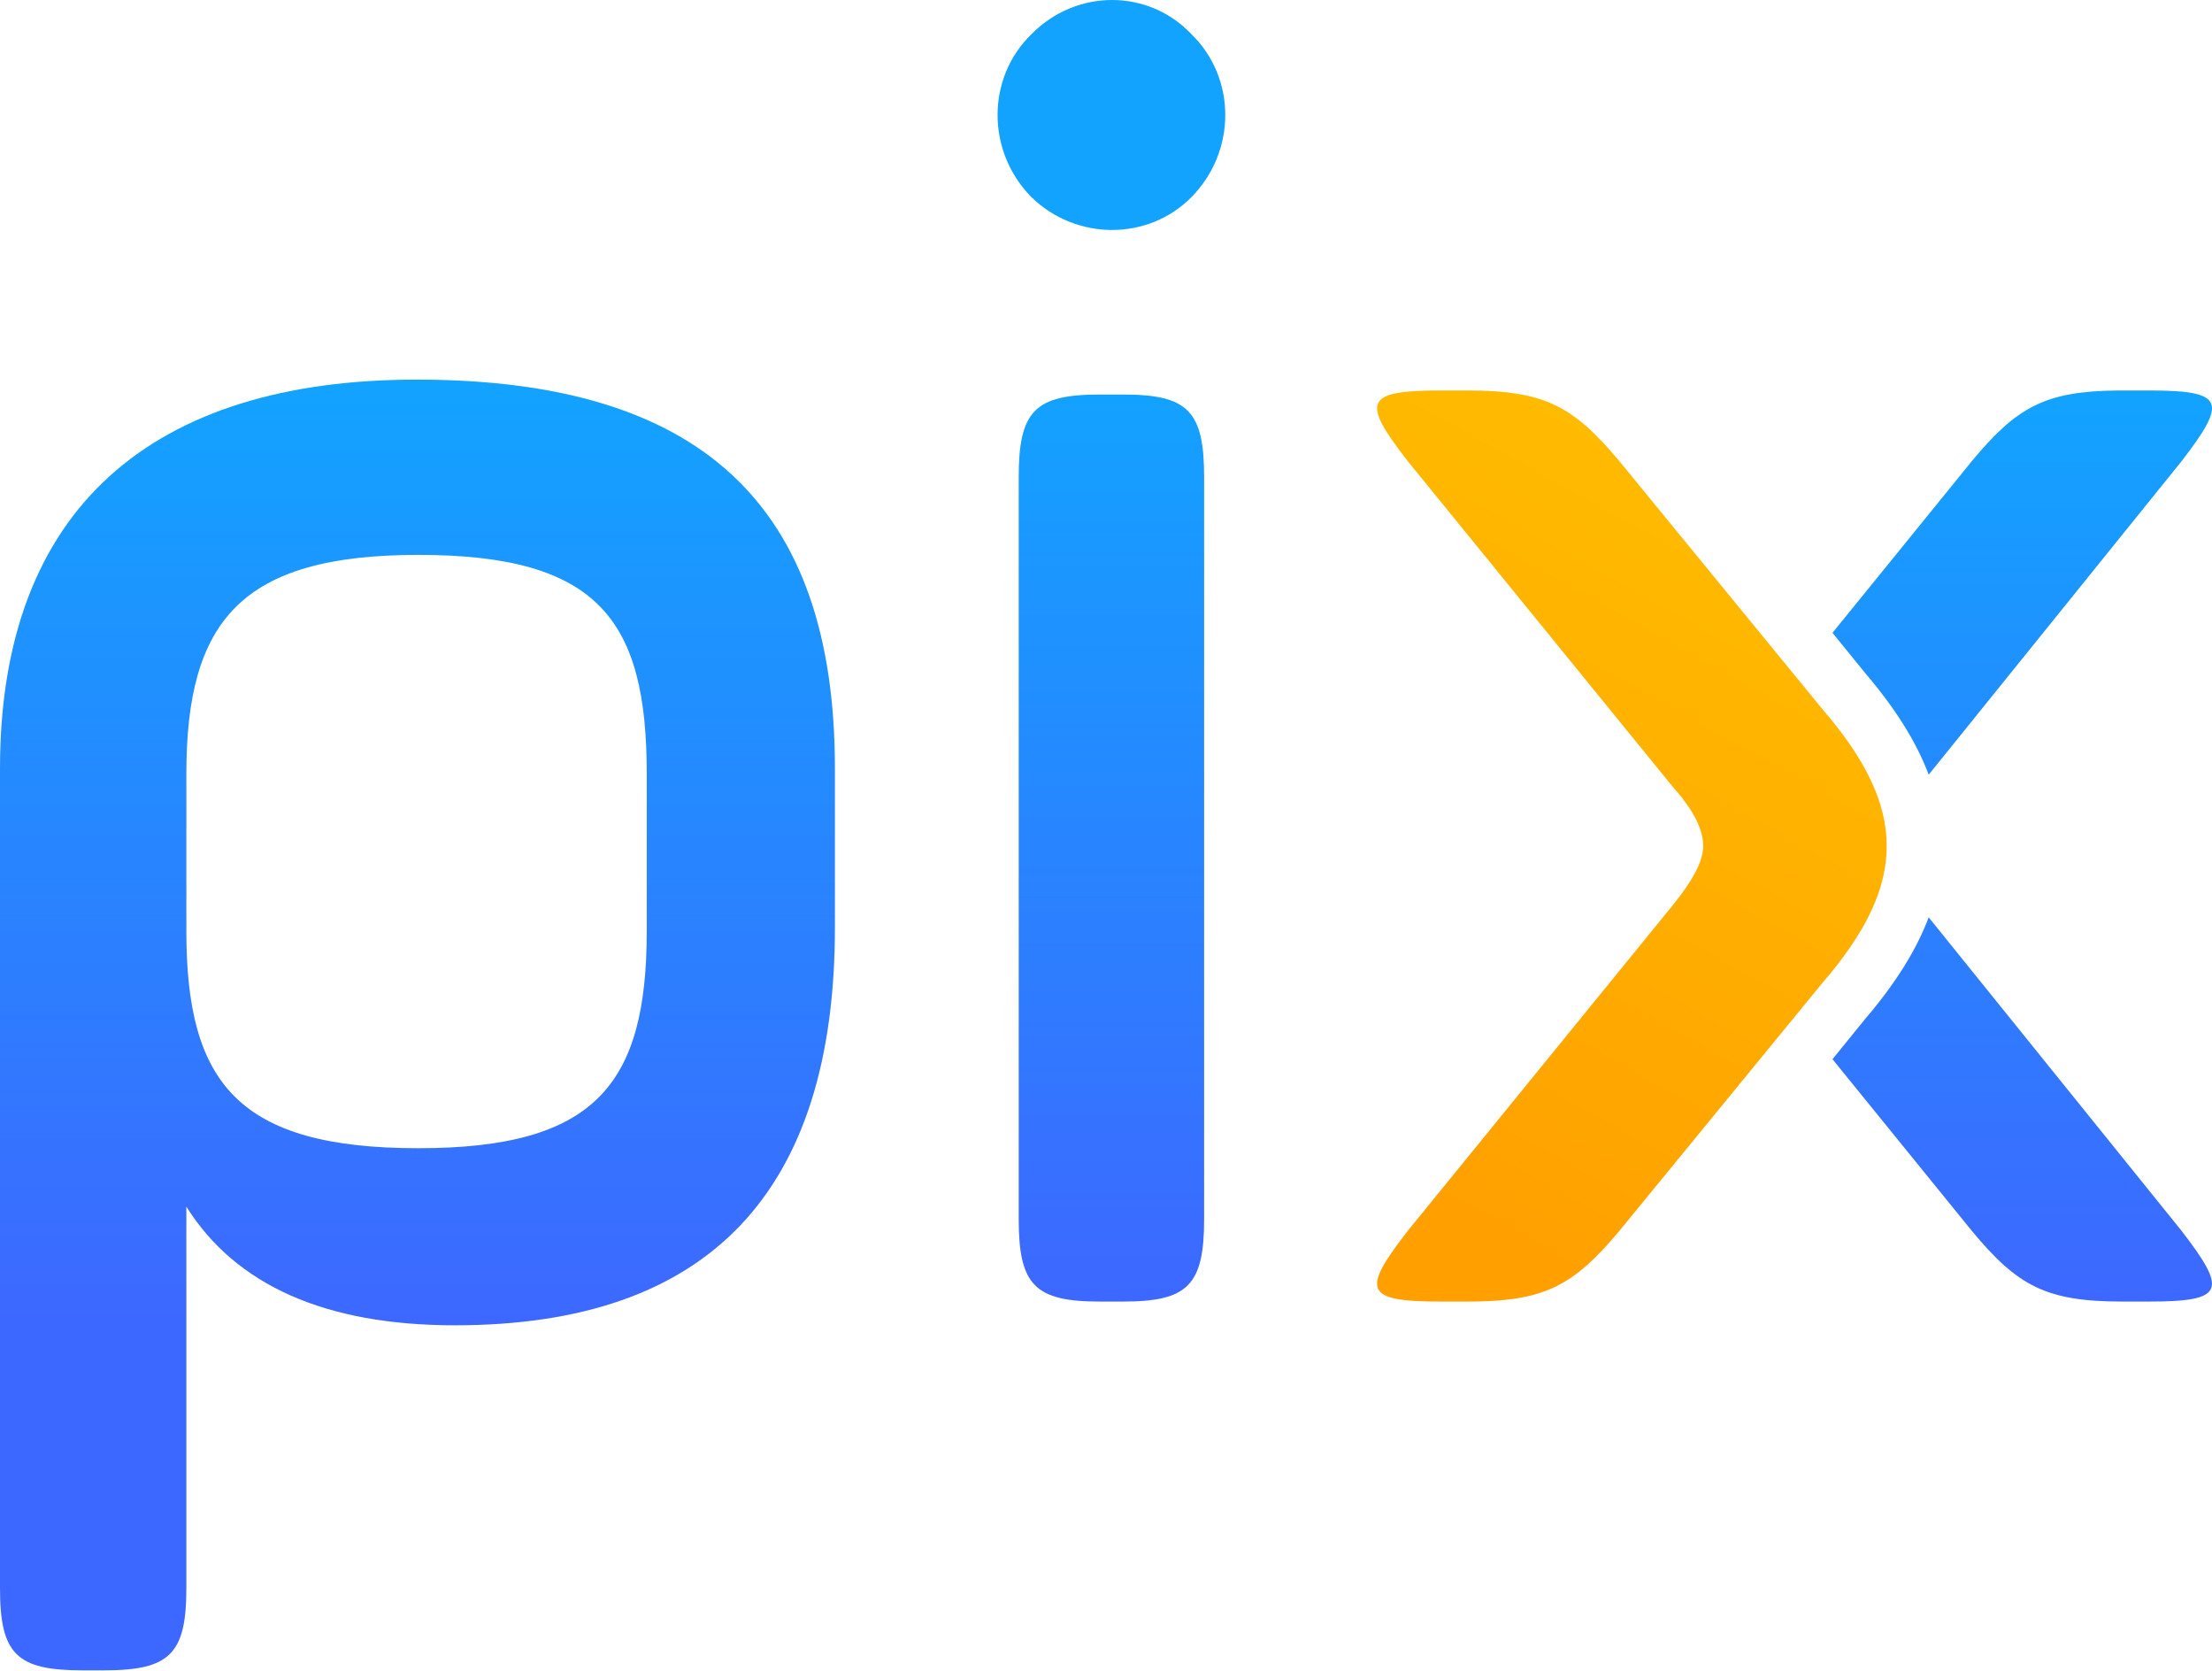
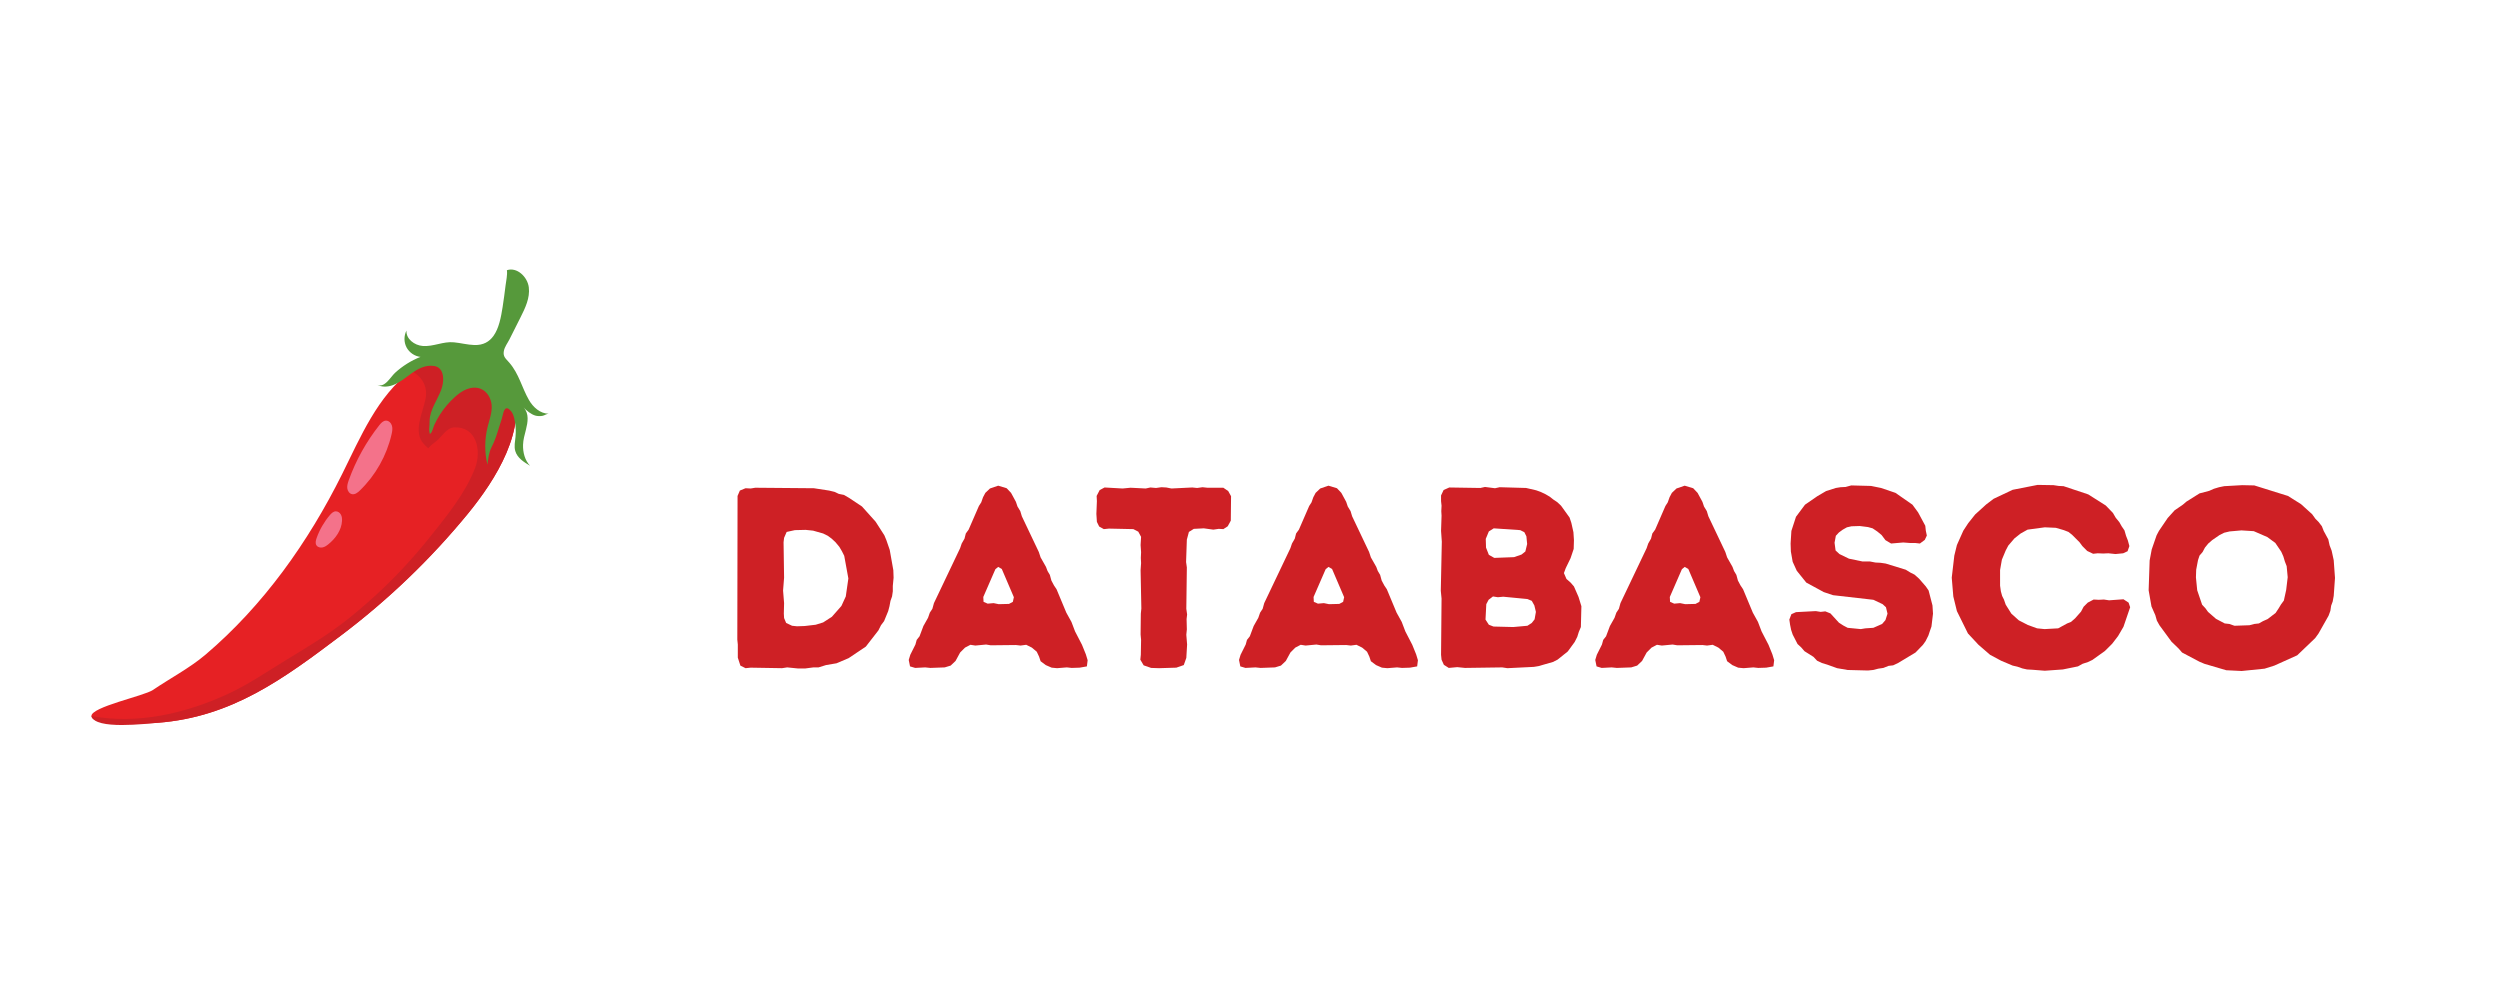
- <svg xmlns="http://www.w3.org/2000/svg" width="204" height="154" viewBox="0 0 204 154">
+ <svg xmlns="http://www.w3.org/2000/svg" xmlns:xlink="http://www.w3.org/1999/xlink" width="375pt" height="150pt" viewBox="0 0 375 150" version="1.2">
  <defs>
-     <linearGradient x1="50%" y1="0%" x2="50%" y2="100%" id="a">
-       <stop stop-color="#12A3FF" offset="0%" />
-       <stop stop-color="#3D68FF" offset="100%" />
-     </linearGradient>
-     <linearGradient x1="34.347%" y1="0%" x2="65.653%" y2="100%" id="b">
-       <stop stop-color="#FFBE00" offset="0%" />
-       <stop stop-color="#FF9F00" offset="100%" />
-     </linearGradient>
-     <linearGradient x1="50%" y1="0%" x2="50%" y2="73.049%" id="c">
-       <stop stop-color="#12A3FF" offset="0%" />
-       <stop stop-color="#3D68FF" offset="100%" />
-     </linearGradient>
-     <linearGradient x1="50%" y1="28.362%" x2="50%" y2="100%" id="d">
-       <stop stop-color="#12A3FF" offset="0%" />
-       <stop stop-color="#3D68FF" offset="100%" />
-     </linearGradient>
+     <g>
+       <symbol overflow="visible" id="glyph0-0">
+         <path style="stroke:none;" d="M 11.875 0.117 L 13.031 0.117 L 14.227 -0.039 L 15 -0.039 L 16.117 -0.387 L 17.699 -0.656 L 19.512 -1.426 L 22.094 -3.16 L 23.98 -5.59 L 24.367 -6.363 L 24.832 -6.98 L 25.449 -8.484 L 25.641 -9.215 L 25.793 -10.023 L 26.027 -10.68 L 26.141 -11.453 L 26.141 -12.262 L 26.258 -13.496 L 26.219 -14.613 L 25.68 -17.66 L 25.176 -19.125 L 24.871 -19.855 L 23.559 -21.898 L 21.516 -24.176 L 19.547 -25.484 L 18.816 -25.91 L 18.043 -26.066 L 17.391 -26.371 L 16.578 -26.566 L 14.305 -26.914 L 5.512 -26.988 L 4.82 -26.875 L 4.047 -26.914 L 3.199 -26.566 L 2.852 -25.758 L 2.816 -4.203 L 2.891 -3.469 L 2.891 -1.504 L 3.277 -0.309 L 4.047 0.078 L 4.82 0 L 9.523 0.078 L 10.293 -0.039 Z M 11.762 -6.207 L 11.027 -6.285 L 10.141 -6.707 L 9.832 -7.441 L 9.793 -8.098 L 9.832 -9.68 L 9.68 -11.566 L 9.832 -13.496 L 9.754 -18.816 L 9.832 -19.473 L 10.219 -20.359 L 11.453 -20.629 L 13.07 -20.668 L 14.188 -20.551 L 15.691 -20.125 L 16.387 -19.781 L 16.965 -19.355 L 17.543 -18.816 L 18.121 -18.121 L 18.508 -17.465 L 18.855 -16.773 L 19.473 -13.379 L 19.086 -10.68 L 18.43 -9.254 L 17.004 -7.633 L 15.691 -6.785 L 14.574 -6.438 L 12.918 -6.246 Z M 11.762 -6.207 " />
+       </symbol>
+       <symbol overflow="visible" id="glyph0-1">
+         <path style="stroke:none;" d="M 22.75 0.078 L 24.215 -0.039 L 24.945 0.039 L 26.141 0 L 27.223 -0.191 L 27.336 -1.117 L 27.066 -2.004 L 26.488 -3.43 L 25.449 -5.438 L 24.906 -6.863 L 24.137 -8.25 L 22.672 -11.762 L 22.285 -12.34 L 21.898 -13.07 L 21.668 -13.918 L 21.32 -14.496 L 21.09 -15.113 L 20.281 -16.539 L 20.012 -17.352 L 17.465 -22.711 L 17.234 -23.48 L 16.812 -24.176 L 16.578 -24.871 L 15.848 -26.219 L 15.191 -26.914 L 13.918 -27.297 L 12.684 -26.875 L 11.992 -26.219 L 11.645 -25.562 L 11.375 -24.793 L 11.027 -24.254 L 9.484 -20.703 L 9.062 -20.125 L 8.867 -19.355 L 8.445 -18.621 L 8.211 -17.93 L 4.281 -9.68 L 4.047 -8.828 L 3.664 -8.25 L 3.395 -7.48 L 2.699 -6.246 L 2.121 -4.703 L 1.695 -4.164 L 1.504 -3.469 L 0.734 -1.93 L 0.5 -1.156 L 0.695 -0.191 L 1.465 0.039 L 2.969 -0.039 L 3.738 0.039 L 5.898 -0.039 L 6.785 -0.309 L 7.52 -1.004 L 8.211 -2.273 L 8.945 -3.008 L 9.754 -3.43 L 10.488 -3.316 L 12.105 -3.469 L 12.801 -3.355 L 16.578 -3.395 L 17.273 -3.316 L 18.121 -3.43 L 18.969 -3.008 L 19.703 -2.391 L 20.051 -1.656 L 20.281 -0.965 L 21.051 -0.387 L 21.938 0 Z M 13.996 -9.523 L 13.227 -9.68 L 12.34 -9.602 L 11.723 -9.871 L 11.684 -10.602 L 13.496 -14.766 L 13.918 -15.113 L 14.457 -14.805 L 16.27 -10.566 L 16.117 -9.871 L 15.539 -9.562 Z M 13.996 -9.523 " />
+       </symbol>
+       <symbol overflow="visible" id="glyph0-2">
+         <path style="stroke:none;" d="M 10.062 0.078 L 12.648 0 L 13.766 -0.387 L 14.148 -1.465 L 14.266 -3.469 L 14.148 -4.934 L 14.227 -5.746 L 14.188 -7.289 L 14.266 -7.98 L 14.148 -8.828 L 14.227 -15.039 L 14.113 -15.848 L 14.227 -19.203 L 14.535 -20.359 L 15.27 -20.82 L 16.773 -20.898 L 18.199 -20.703 L 19.008 -20.82 L 19.703 -20.781 L 20.359 -21.207 L 20.82 -22.055 L 20.859 -25.719 L 20.434 -26.488 L 19.703 -26.988 L 17.312 -26.988 L 16.578 -27.066 L 15.77 -26.953 L 15.039 -27.027 L 11.914 -26.875 L 11.145 -27.027 L 10.41 -27.066 L 9.602 -26.953 L 8.754 -27.027 L 8.059 -26.875 L 5.785 -26.988 L 4.59 -26.875 L 1.891 -27.027 L 1.156 -26.645 L 0.695 -25.758 L 0.734 -24.984 L 0.656 -23.059 L 0.734 -21.863 L 1.078 -21.168 L 1.773 -20.781 L 2.543 -20.859 L 6.207 -20.781 L 6.941 -20.398 L 7.363 -19.625 L 7.289 -18.391 L 7.363 -17.312 L 7.324 -16.465 L 7.363 -15.691 L 7.289 -14.613 L 7.402 -8.867 L 7.324 -8.098 L 7.289 -4.973 L 7.363 -4.164 L 7.324 -1.93 L 7.25 -1.195 L 7.75 -0.348 L 8.867 0.039 Z M 10.062 0.078 " />
+       </symbol>
+       <symbol overflow="visible" id="glyph0-3">
+         <path style="stroke:none;" d="M 2.891 -1.195 L 3.238 -0.426 L 3.973 0.039 L 5.242 -0.078 L 6.402 0.039 L 11.992 -0.039 L 12.762 0.078 L 16.734 -0.117 L 17.426 -0.23 L 19.586 -0.848 L 20.281 -1.195 L 21.824 -2.43 L 22.863 -3.855 L 23.25 -4.625 L 23.48 -5.359 L 23.789 -6.094 L 23.867 -9.215 L 23.441 -10.602 L 22.75 -12.184 L 22.246 -12.762 L 21.629 -13.301 L 21.246 -14.188 L 21.516 -14.922 L 22.246 -16.426 L 22.711 -17.812 L 22.75 -19.125 L 22.672 -20.32 L 22.363 -21.707 L 22.094 -22.516 L 20.82 -24.289 L 20.242 -24.832 L 19.664 -25.215 L 19.125 -25.641 L 18.469 -26.027 L 17.734 -26.371 L 17.082 -26.605 L 15.578 -26.953 L 11.605 -27.066 L 10.91 -26.914 L 9.406 -27.105 L 8.715 -26.953 L 4.047 -27.027 L 3.199 -26.645 L 2.816 -25.832 L 2.816 -24.984 L 2.891 -24.289 L 2.852 -23.48 L 2.891 -22.789 L 2.816 -20.512 L 2.93 -18.895 L 2.777 -11.527 L 2.891 -10.371 L 2.816 -1.93 Z M 10.797 -16.465 L 9.984 -16.926 L 9.562 -18.008 L 9.523 -19.316 L 9.984 -20.434 L 10.719 -20.898 L 14.691 -20.629 L 15.309 -20.32 L 15.617 -19.703 L 15.73 -18.547 L 15.461 -17.426 L 14.883 -16.965 L 13.766 -16.578 Z M 10.68 -6.168 L 9.984 -6.438 L 9.484 -7.211 L 9.602 -9.523 L 9.949 -10.18 L 10.602 -10.68 L 11.336 -10.566 L 12.145 -10.641 L 15.77 -10.293 L 16.426 -10.023 L 16.812 -9.332 L 17.043 -8.367 L 16.848 -7.25 L 16.426 -6.707 L 15.77 -6.285 L 13.648 -6.094 Z M 10.68 -6.168 " />
+       </symbol>
+       <symbol overflow="visible" id="glyph0-4">
+         <path style="stroke:none;" d="M 10.371 0.348 L 13.418 0.426 L 14.188 0.348 L 14.961 0.152 L 15.73 0.039 L 16.504 -0.27 L 17.195 -0.348 L 17.93 -0.695 L 20.551 -2.273 L 21.668 -3.43 L 22.055 -3.973 L 22.48 -4.82 L 22.711 -5.512 L 22.941 -6.168 L 23.172 -8.098 L 23.094 -9.332 L 22.516 -11.566 L 22.094 -12.184 L 21.09 -13.34 L 20.398 -13.957 L 19.781 -14.266 L 19.086 -14.691 L 16.078 -15.617 L 15.309 -15.73 L 14.535 -15.77 L 13.727 -15.926 L 12.609 -15.926 L 10.566 -16.348 L 9.137 -17.043 L 8.559 -17.582 L 8.406 -18.738 L 8.598 -19.781 L 9.062 -20.281 L 9.641 -20.703 L 10.258 -21.051 L 10.949 -21.207 L 12.184 -21.246 L 13.418 -21.09 L 14.113 -20.898 L 14.805 -20.434 L 15.461 -19.895 L 16.039 -19.125 L 16.887 -18.621 L 18.699 -18.777 L 19.742 -18.699 L 20.512 -18.699 L 21.207 -18.621 L 21.938 -19.164 L 22.246 -19.816 L 22.094 -20.551 L 22.016 -21.285 L 20.938 -23.289 L 20.09 -24.445 L 17.543 -26.219 L 15.383 -26.953 L 13.879 -27.258 L 10.91 -27.336 L 10.062 -27.105 L 9.293 -27.066 L 8.598 -26.953 L 7.133 -26.488 L 5.82 -25.719 L 3.973 -24.445 L 2.621 -22.633 L 1.93 -20.512 L 1.812 -18.621 L 1.852 -17.426 L 2.121 -15.887 L 2.738 -14.535 L 4.164 -12.762 L 6.785 -11.336 L 8.176 -10.871 L 14.227 -10.18 L 15.617 -9.523 L 16.117 -9.062 L 16.348 -8.098 L 16.039 -7.133 L 15.539 -6.555 L 14.227 -5.977 L 13.031 -5.898 L 12.34 -5.785 L 10.371 -5.977 L 9.715 -6.324 L 9.062 -6.746 L 7.789 -8.137 L 7.016 -8.445 L 6.324 -8.367 L 5.59 -8.484 L 2.621 -8.328 L 1.93 -8.02 L 1.621 -7.211 L 1.734 -6.438 L 1.891 -5.668 L 2.121 -4.973 L 2.852 -3.547 L 3.395 -3.047 L 3.895 -2.469 L 5.242 -1.621 L 5.785 -1.043 L 6.516 -0.695 L 7.289 -0.461 L 8.789 0.078 Z M 10.371 0.348 " />
+       </symbol>
+       <symbol overflow="visible" id="glyph0-5">
+         <path style="stroke:none;" d="M 13.418 0.309 L 15.344 0.461 L 18.043 0.27 L 20.32 -0.191 L 21.012 -0.578 L 21.824 -0.848 L 22.48 -1.156 L 24.367 -2.508 L 25.449 -3.586 L 26.336 -4.742 L 27.145 -6.129 L 28.148 -9.062 L 27.914 -9.754 L 27.145 -10.258 L 24.984 -10.102 L 24.215 -10.219 L 23.441 -10.18 L 22.672 -10.219 L 21.785 -9.754 L 21.168 -9.137 L 20.781 -8.406 L 19.895 -7.402 L 19.277 -6.863 L 18.699 -6.633 L 17.352 -5.898 L 15.309 -5.785 L 14.188 -5.898 L 12.801 -6.402 L 11.453 -7.094 L 10.332 -8.098 L 9.484 -9.445 L 9.215 -10.219 L 8.945 -10.758 L 8.754 -11.453 L 8.637 -12.301 L 8.637 -14.652 L 8.906 -16.195 L 9.484 -17.582 L 9.871 -18.316 L 10.797 -19.395 L 11.723 -20.125 L 12.762 -20.703 L 15.344 -21.051 L 17.004 -20.977 L 18.199 -20.629 L 18.895 -20.359 L 19.434 -19.934 L 20.551 -18.816 L 20.977 -18.238 L 21.707 -17.504 L 22.594 -17.082 L 23.289 -17.156 L 24.098 -17.121 L 24.871 -17.156 L 25.949 -17.043 L 27.105 -17.156 L 27.762 -17.465 L 28.031 -18.238 L 27.801 -19.086 L 27.531 -19.781 L 27.297 -20.59 L 26.875 -21.207 L 26.527 -21.824 L 25.988 -22.48 L 25.562 -23.211 L 24.484 -24.328 L 21.863 -25.988 L 18.16 -27.223 L 17.426 -27.258 L 16.656 -27.375 L 14.266 -27.414 L 10.527 -26.68 L 7.672 -25.332 L 6.555 -24.484 L 4.898 -22.98 L 3.855 -21.668 L 3.125 -20.551 L 2.16 -18.391 L 1.773 -16.812 L 1.387 -13.496 L 1.621 -10.68 L 2.16 -8.484 L 3.816 -5.129 L 5.398 -3.43 L 7.133 -1.93 L 8.789 -1.043 L 10.527 -0.309 L 11.219 -0.152 L 11.992 0.117 L 12.684 0.27 Z M 13.418 0.309 " />
+       </symbol>
+       <symbol overflow="visible" id="glyph0-6">
+         <path style="stroke:none;" d="M 15.461 0.5 L 18.895 0.152 L 20.359 -0.309 L 23.789 -1.852 L 26.488 -4.434 L 26.988 -5.129 L 28.492 -7.789 L 28.762 -8.52 L 28.879 -9.293 L 29.109 -9.91 L 29.266 -10.758 L 29.457 -13.457 L 29.266 -16.117 L 28.957 -17.543 L 28.648 -18.352 L 28.453 -19.238 L 27.762 -20.512 L 27.492 -21.207 L 26.988 -21.863 L 26.527 -22.324 L 26.027 -23.02 L 24.367 -24.523 L 22.402 -25.758 L 17.352 -27.336 L 15.539 -27.375 L 12.84 -27.223 L 12.066 -27.066 L 11.297 -26.836 L 10.602 -26.527 L 9.137 -26.141 L 7.172 -24.906 L 6.633 -24.445 L 5.398 -23.598 L 4.355 -22.441 L 3.047 -20.512 L 2.699 -19.855 L 1.965 -17.734 L 1.656 -16.078 L 1.504 -11.605 L 1.93 -9.176 L 2.508 -7.867 L 2.738 -7.055 L 3.125 -6.363 L 4.934 -3.895 L 6.016 -2.852 L 6.516 -2.273 L 9.137 -0.887 L 9.871 -0.578 L 13.148 0.387 Z M 14.383 -6.285 L 13.609 -6.555 L 12.918 -6.633 L 11.605 -7.324 L 10.41 -8.367 L 10.023 -8.906 L 9.523 -9.445 L 8.789 -11.605 L 8.598 -13.535 L 8.637 -14.691 L 8.906 -16.117 L 9.137 -16.812 L 9.602 -17.352 L 9.949 -18.008 L 10.449 -18.621 L 11.027 -19.125 L 12.145 -19.895 L 12.84 -20.242 L 13.648 -20.434 L 15.422 -20.59 L 17.273 -20.473 L 19.316 -19.586 L 20.512 -18.699 L 21.398 -17.391 L 21.707 -16.695 L 21.938 -15.926 L 22.207 -15.23 L 22.363 -13.57 L 22.133 -11.645 L 21.785 -10.062 L 21.359 -9.484 L 21.012 -8.906 L 20.551 -8.211 L 19.355 -7.289 L 18.66 -6.98 L 18.043 -6.633 L 17.352 -6.555 L 16.617 -6.363 Z M 14.383 -6.285 " />
+       </symbol>
+     </g>
+     <clipPath id="clip1">
+       <path d="M 13.605 52 L 78 52 L 78 109 L 13.605 109 Z M 13.605 52 " />
+     </clipPath>
+     <clipPath id="clip2">
+       <path d="M 56 40.008 L 82.324 40.008 L 82.324 70 L 56 70 Z M 56 40.008 " />
+     </clipPath>
  </defs>
-   <g fill="none" fill-rule="evenodd">
-     <path d="M177.874 84.577l23.318 28.899c4.232 5.504 4.03 6.524-3.023 6.524h-2.418c-7.054 0-9.674-1.427-13.906-6.524L169 97.655l3.063-3.772c2.726-3.19 4.663-6.271 5.811-9.306zm20.566-48.576c6.787.026 6.93 1.09 2.752 6.523l-23.318 28.899c-1.148-3.035-3.085-6.116-5.81-9.306L169 58.344l12.845-15.82c4.152-5 6.753-6.469 13.511-6.522l.395-.002z" fill="url(#a)" />
-     <path d="M168.118 120c7.115 0 7.319-1.02 3.05-6.524L146.77 83.505c-1.83-2.243-2.846-4.078-2.846-5.505 0-1.631 1.017-3.466 2.846-5.505l24.396-29.97c4.27-5.505 4.066-6.525-3.05-6.525h-2.439c-7.115 0-9.758 1.427-14.028 6.524L132.947 65.36c-7.93 9.175-7.93 16.107 0 25.282l18.703 22.835c4.27 5.097 6.913 6.524 14.028 6.524h2.44z" fill="url(#b)" transform="matrix(-1 0 0 1 301 0)" />
-     <path d="M0 146.426C0 152.486 1.516 154 7.582 154h2.022c6.066 0 7.582-1.515 7.582-7.574v-35.178c4.55 7.237 12.805 10.94 24.768 10.94 23.42 0 35.046-12.287 35.046-36.693V70.851C77 46.445 64.532 35 38.416 35 14.153 35 0 46.782 0 70.851v75.575zm59.646-60.594c0 14.138-4.718 20.03-21.062 20.03-16.68 0-21.398-6.06-21.398-20.03V71.356c0-14.138 5.055-20.198 21.398-20.198 16.68 0 21.062 6.06 21.062 20.198v14.476z" fill="url(#c)" />
-     <path d="M93.95 112.413c0 6.07 1.495 7.587 7.471 7.587h2.158c5.976 0 7.47-1.517 7.47-7.587V43.962c0-6.07-1.494-7.587-7.47-7.587h-2.158c-5.976 0-7.47 1.517-7.47 7.587v68.451zm1.163-94.246c4.15 4.046 10.79 4.046 14.774 0 4.15-4.216 4.15-10.96 0-15.006-3.984-4.215-10.624-4.215-14.774 0-4.15 4.047-4.15 10.79 0 15.006z" fill="url(#d)" />
+   <g id="surface1">
+     <g clip-path="url(#clip1)" clip-rule="nonzero">
+       <path style=" stroke:none;fill-rule:nonzero;fill:rgb(90.199%,12.939%,14.119%);fill-opacity:1;" d="M 76.801 57.629 C 76.359 56.453 75.652 55.391 74.613 54.496 C 71.301 51.648 64.836 53.227 61.594 55.68 C 56.617 59.441 54.094 65.523 51.316 71.117 C 46.254 81.301 39.504 90.832 30.801 98.219 C 28.441 100.215 25.496 101.758 22.938 103.496 C 21.605 104.402 13.625 106.043 13.711 107.426 C 13.809 109.031 22.316 108.52 23.66 108.418 C 34.793 107.566 42.57 101.789 51.125 95.34 C 58.191 90.016 64.625 83.852 70.227 77 C 74.246 72.082 79.285 64.277 76.801 57.629 " />
+       <path style=" stroke:none;fill-rule:nonzero;fill:rgb(80.779%,12.549%,14.51%);fill-opacity:1;" d="M 76.801 57.629 C 76.359 56.453 75.652 55.391 74.613 54.496 C 71.332 51.676 64.953 53.199 61.684 55.613 C 63.309 56.496 64.215 57.961 63.82 59.902 C 63.422 61.871 61.891 64.828 63.582 66.602 C 63.789 66.828 64.012 67.043 64.238 67.25 C 64.621 66.754 65.066 66.48 65.547 66.086 C 66.293 65.465 67.008 64.168 68.102 64.109 C 71.508 63.934 72.25 67.629 71.266 70.195 C 69.828 73.953 67.047 77.355 64.555 80.477 C 62.098 83.555 59.418 86.469 56.52 89.137 C 55.617 89.969 54.695 90.785 53.754 91.574 C 53.32 91.941 52.883 92.301 52.441 92.656 C 49.461 95.062 46.273 96.961 43.043 98.926 C 40.051 100.742 37.25 102.691 34.047 104.156 C 27.75 107.031 20.633 108.68 13.734 107.41 C 14.227 109.523 21.996 108.543 23.66 108.418 C 34.793 107.566 42.57 101.789 51.125 95.34 C 58.188 90.016 64.625 83.852 70.227 77 C 74.246 72.082 79.285 64.277 76.801 57.629 " />
+     </g>
+     <g clip-path="url(#clip2)" clip-rule="nonzero">
+       <path style=" stroke:none;fill-rule:nonzero;fill:rgb(33.73%,59.999%,23.14%);fill-opacity:1;" d="M 74.008 50.406 C 74.844 49.262 75.152 47.57 75.391 46.07 C 75.559 44.984 75.703 43.898 75.836 42.809 C 75.922 42.109 76.121 41.293 76.043 40.582 C 76.043 40.578 76.039 40.527 76.023 40.535 C 77.531 40.012 79.121 41.512 79.32 43.094 C 79.52 44.68 78.781 46.211 78.062 47.637 C 77.516 48.727 76.965 49.816 76.418 50.906 C 76.129 51.477 75.691 52.023 75.574 52.668 C 75.422 53.516 75.891 53.809 76.395 54.398 C 77.855 56.086 78.266 58.117 79.34 59.996 C 79.965 61.09 81.035 62.043 82.293 62.059 C 82.031 62.055 81.633 62.34 81.34 62.383 C 81.008 62.43 80.617 62.43 80.293 62.336 C 79.656 62.148 78.988 61.605 78.543 61.113 C 79.395 62.051 79.172 63.336 78.891 64.449 C 78.699 65.191 78.477 65.973 78.457 66.711 C 78.422 67.848 78.723 69.039 79.504 69.863 C 78.582 69.32 77.582 68.68 77.289 67.648 C 77.094 66.961 77.254 66.227 77.328 65.512 C 77.418 64.594 77.355 63.66 77.137 62.762 C 77.043 62.375 76.914 61.984 76.66 61.676 C 75.828 60.684 75.547 61.598 75.383 62.363 C 75.266 62.918 75.039 63.477 74.879 64.02 C 74.566 65.055 74.25 66.094 73.746 67.055 C 73.336 67.828 73.215 68.848 73.117 69.711 C 72.672 67.859 72.68 65.906 73.137 64.059 C 73.402 62.988 73.82 61.922 73.75 60.82 C 73.68 59.773 73.086 58.711 72.109 58.32 C 71.453 58.055 70.695 58.113 70.035 58.367 C 69.371 58.621 68.793 59.051 68.262 59.523 C 67.383 60.305 66.617 61.207 65.984 62.199 C 65.668 62.695 65.387 63.211 65.141 63.746 C 64.977 64.109 64.828 64.938 64.473 65.094 C 64.422 64.844 64.363 64.547 64.387 64.289 C 64.422 63.895 64.441 63.562 64.441 63.164 C 64.445 62.293 64.773 61.461 65.141 60.688 C 65.68 59.559 66.391 58.422 66.469 57.141 C 66.531 56.082 66.234 55.066 65.094 54.895 C 63.848 54.711 62.742 55.285 61.746 55.992 C 60.84 56.641 59.977 57.391 58.93 57.773 C 58.113 58.07 57.148 58.109 56.426 57.621 C 57.605 58.418 58.551 56.57 59.254 55.926 C 60.367 54.906 61.664 54.09 63.07 53.535 C 62.203 53.438 61.395 52.887 60.984 52.113 C 60.574 51.34 60.57 50.363 60.973 49.582 C 60.875 50.824 62.164 51.801 63.402 51.895 C 65.035 52.02 66.461 51.184 68.09 51.348 C 69.113 51.445 70.121 51.723 71.152 51.754 C 72.504 51.797 73.398 51.25 74.008 50.406 " />
+     </g>
+     <path style=" stroke:none;fill-rule:nonzero;fill:rgb(95.689%,44.71%,54.12%);fill-opacity:1;" d="M 57.883 63.094 C 57.469 63.109 57.152 63.457 56.895 63.781 C 54.938 66.258 53.383 69.055 52.316 72.023 C 52.18 72.41 52.047 72.816 52.09 73.227 C 52.133 73.633 52.402 74.047 52.805 74.125 C 53.246 74.211 53.652 73.891 53.977 73.578 C 56.328 71.305 58.004 68.34 58.734 65.152 C 58.832 64.73 58.91 64.289 58.797 63.871 C 58.68 63.457 58.316 63.078 57.883 63.094 " />
+     <path style=" stroke:none;fill-rule:nonzero;fill:rgb(95.689%,44.71%,54.12%);fill-opacity:1;" d="M 47.492 80.707 C 47.367 81.059 47.262 81.477 47.465 81.793 C 47.648 82.082 48.039 82.184 48.371 82.117 C 48.707 82.051 48.996 81.848 49.262 81.633 C 50.34 80.758 51.227 79.527 51.301 78.141 C 51.32 77.816 51.293 77.48 51.137 77.195 C 50.984 76.91 50.684 76.688 50.363 76.699 C 49.996 76.711 49.707 76.996 49.473 77.273 C 48.613 78.285 47.938 79.453 47.492 80.707 " />
+     <g style="fill:rgb(80.779%,12.549%,14.51%);fill-opacity:1;">
+       <use xlink:href="#glyph0-0" x="107.781" y="100.149" />
+     </g>
+     <g style="fill:rgb(80.779%,12.549%,14.51%);fill-opacity:1;">
+       <use xlink:href="#glyph0-1" x="135.81" y="100.149" />
+     </g>
+     <g style="fill:rgb(80.779%,12.549%,14.51%);fill-opacity:1;">
+       <use xlink:href="#glyph0-2" x="163.8" y="100.149" />
+     </g>
+     <g style="fill:rgb(80.779%,12.549%,14.51%);fill-opacity:1;">
+       <use xlink:href="#glyph0-1" x="185.352" y="100.149" />
+     </g>
+     <g style="fill:rgb(80.779%,12.549%,14.51%);fill-opacity:1;">
+       <use xlink:href="#glyph0-3" x="213.342" y="100.149" />
+     </g>
+     <g style="fill:rgb(80.779%,12.549%,14.51%);fill-opacity:1;">
+       <use xlink:href="#glyph0-1" x="238.788" y="100.149" />
+     </g>
+     <g style="fill:rgb(80.779%,12.549%,14.51%);fill-opacity:1;">
+       <use xlink:href="#glyph0-4" x="266.778" y="100.149" />
+     </g>
+     <g style="fill:rgb(80.779%,12.549%,14.51%);fill-opacity:1;">
+       <use xlink:href="#glyph0-5" x="291.375" y="100.149" />
+     </g>
+     <g style="fill:rgb(80.779%,12.549%,14.51%);fill-opacity:1;">
+       <use xlink:href="#glyph0-6" x="320.792" y="100.149" />
+     </g>
  </g>
</svg>
